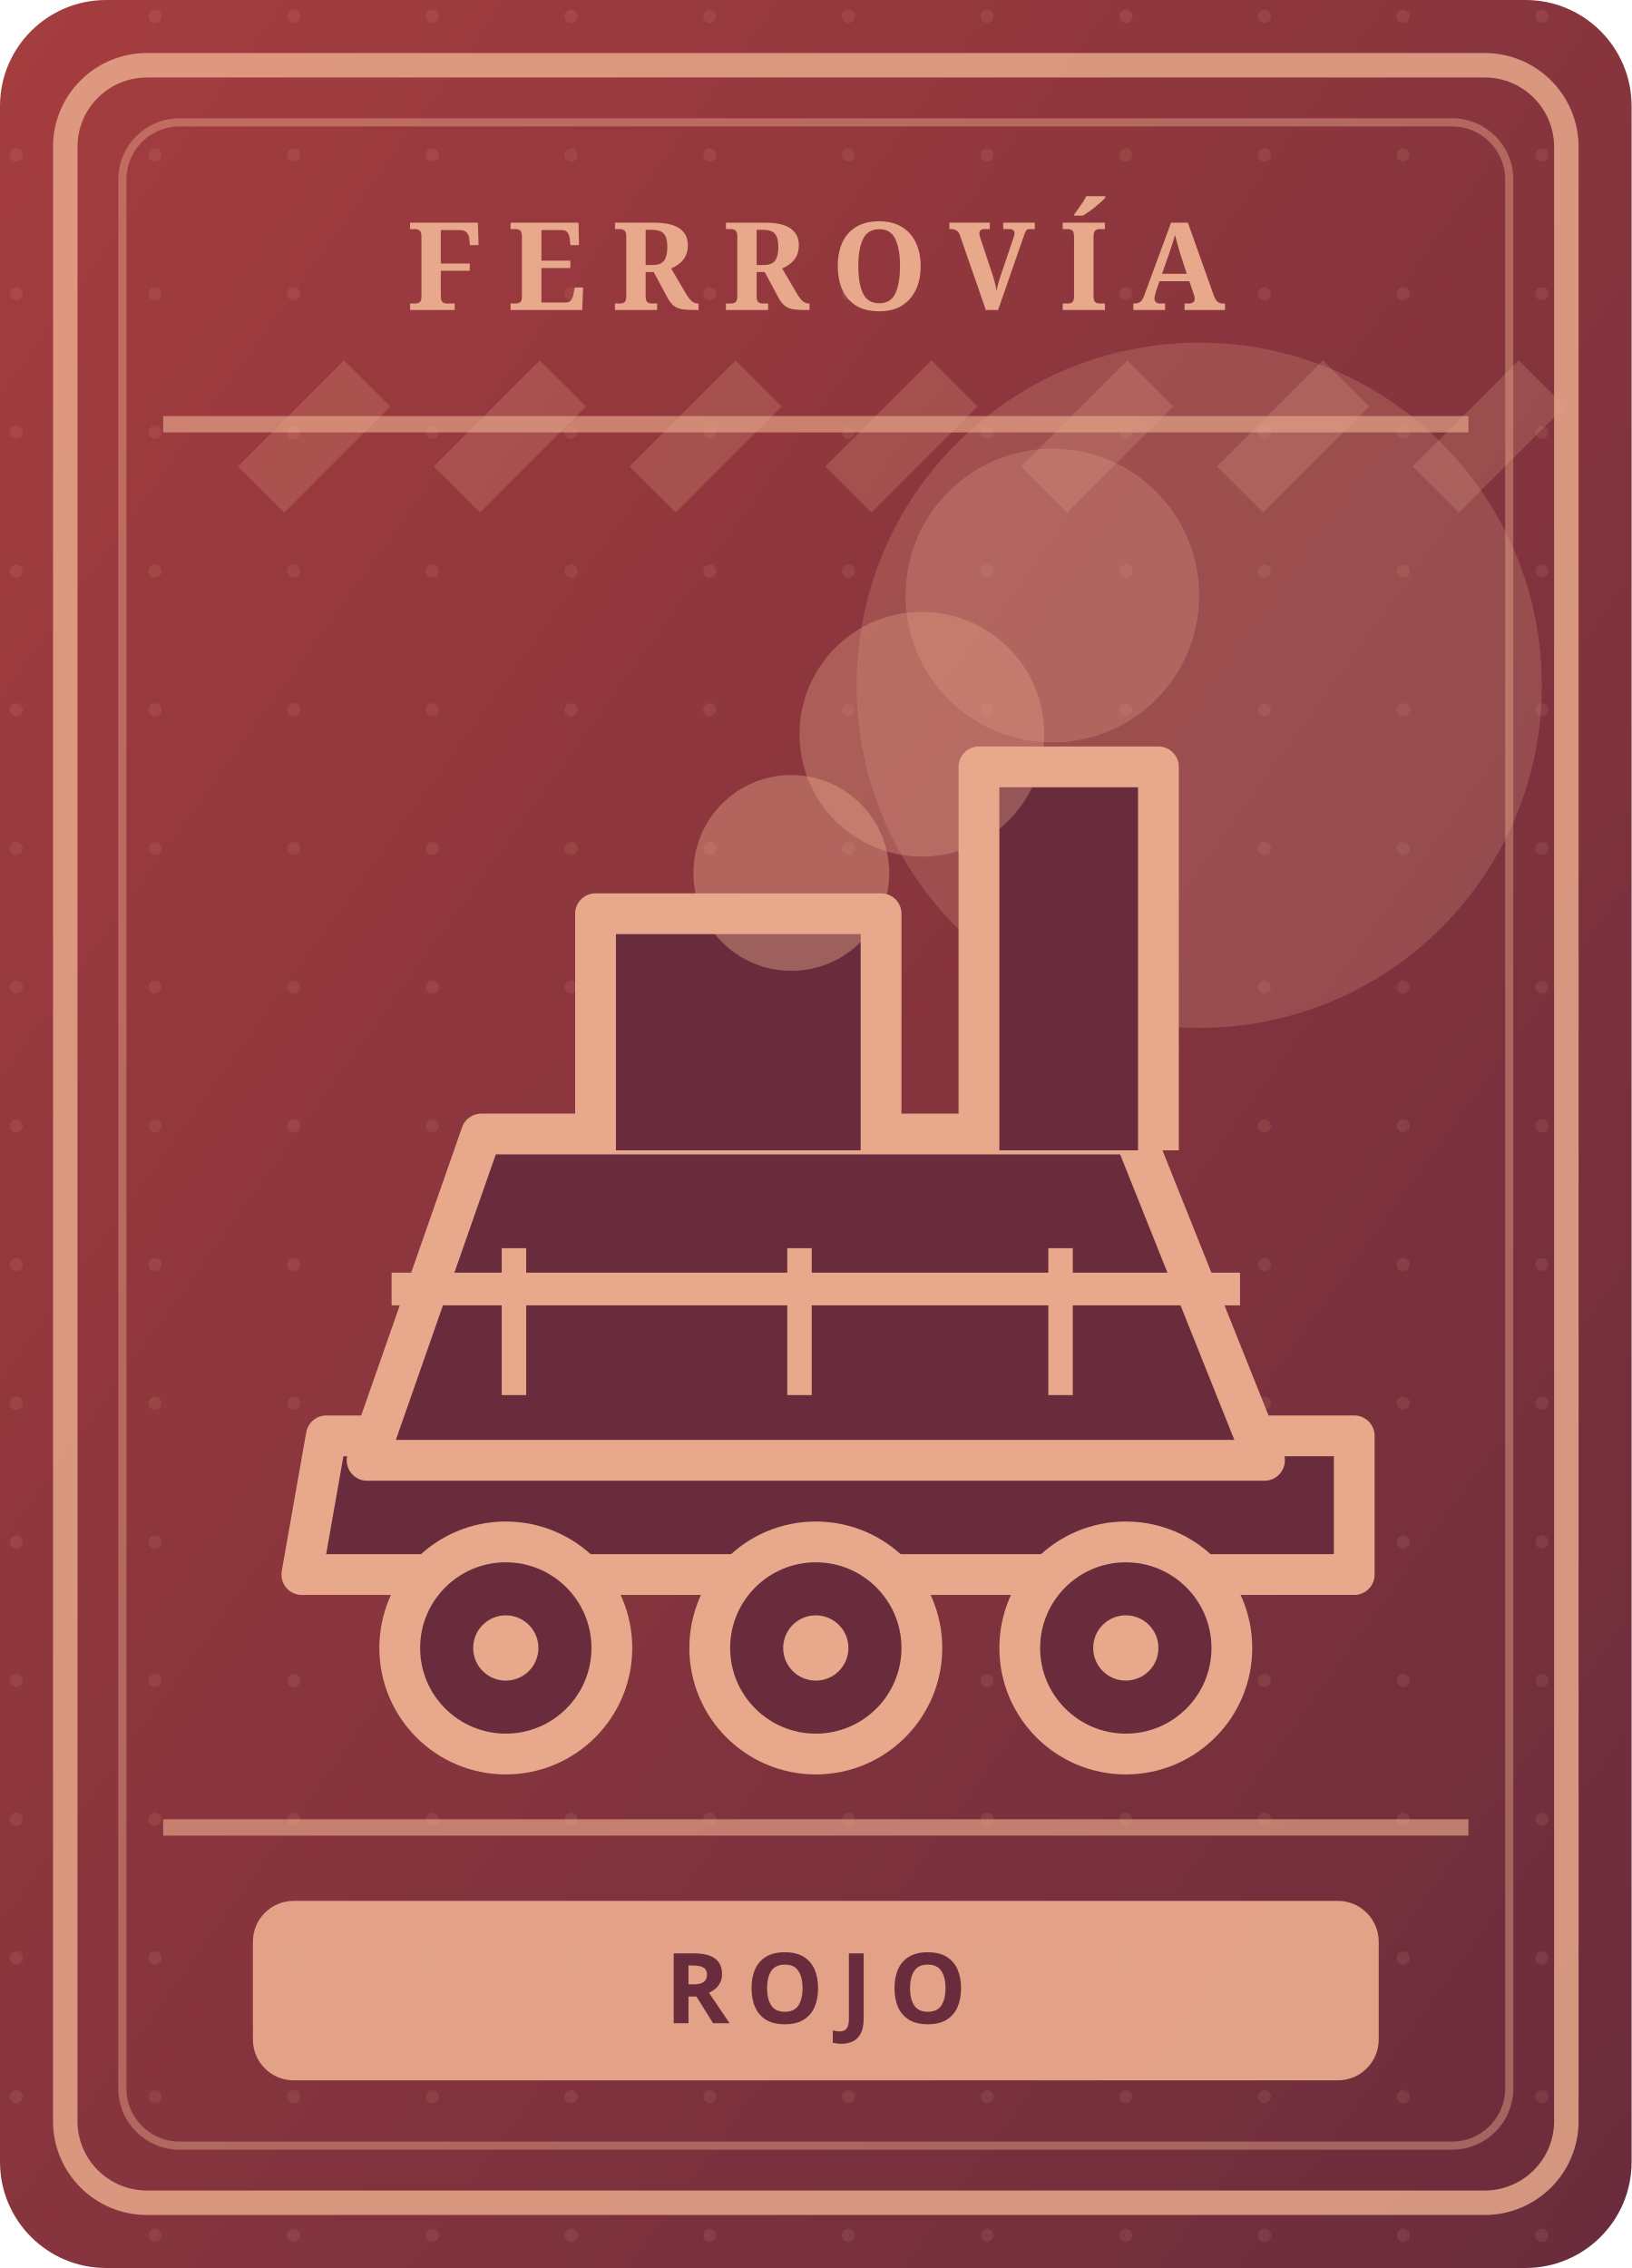
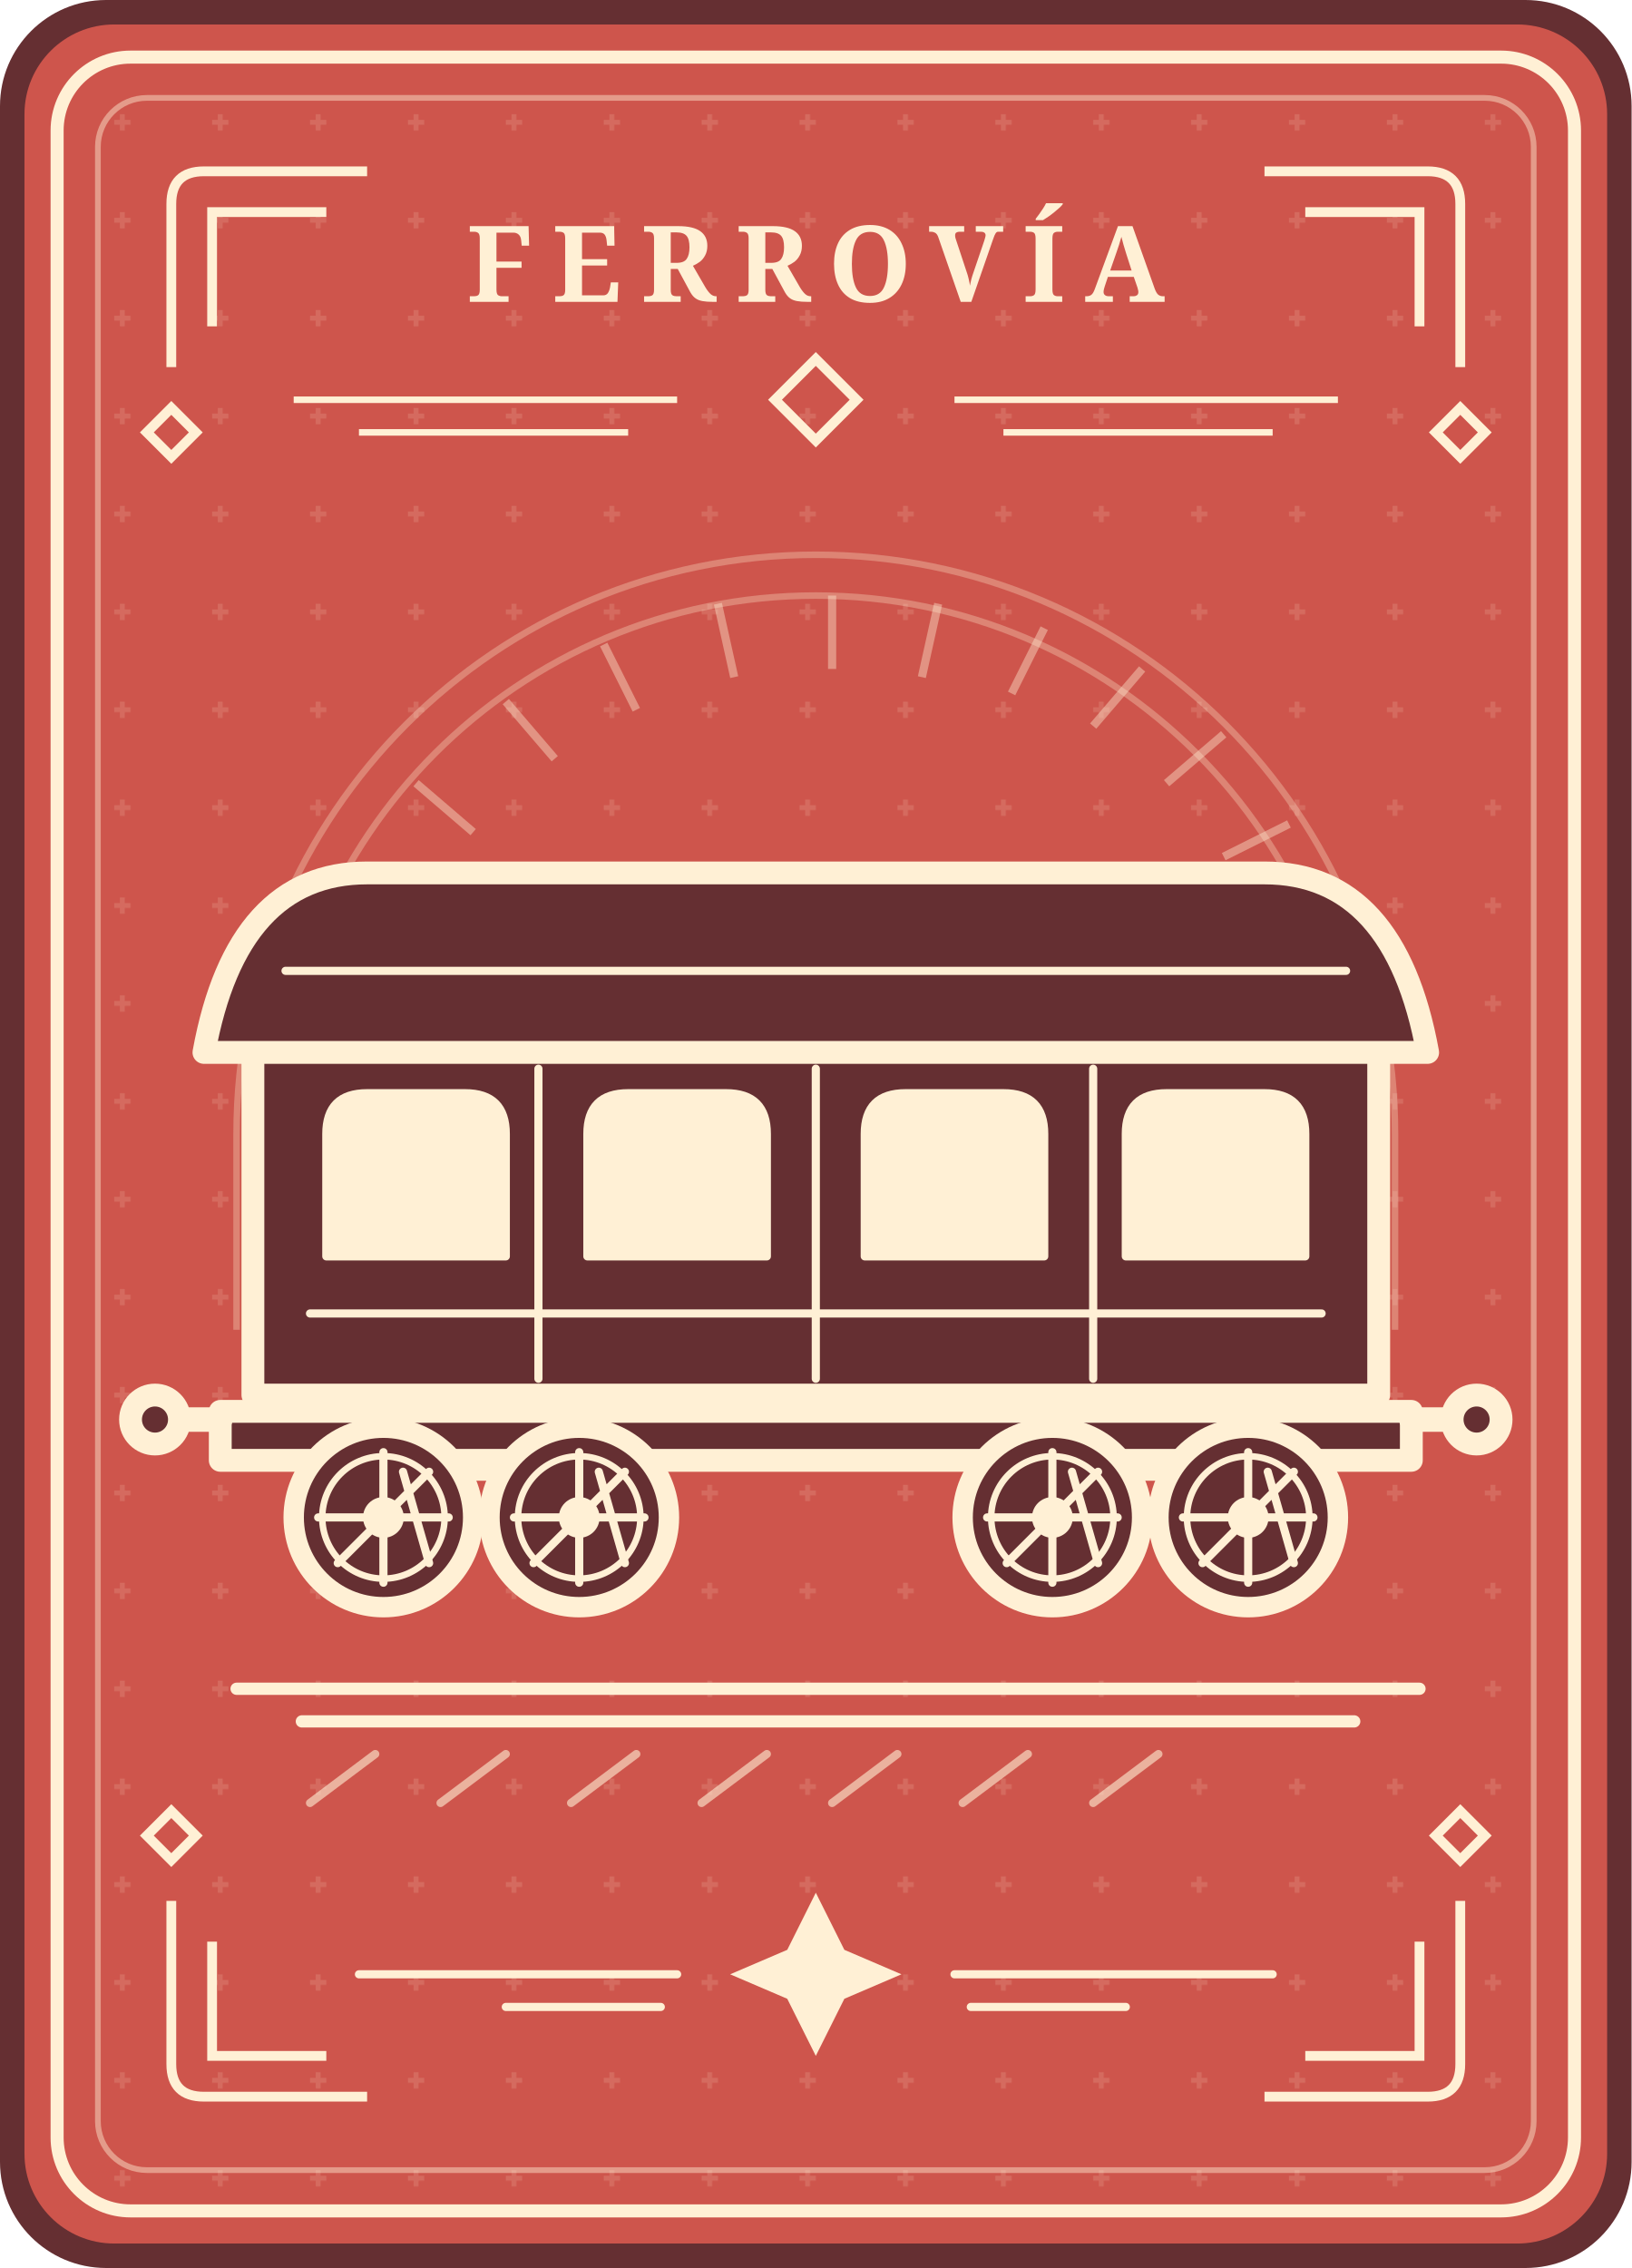
<svg xmlns="http://www.w3.org/2000/svg" viewBox="0 0 200 278" role="img" aria-label="Carta ferroviaria ROJO">
  <defs>
-     <linearGradient id="bg" x1="0" y1="0" x2="1" y2="1">
-       <stop stop-color="#a53d3e" />
-       <stop offset="1" stop-color="#692c3c" />
-     </linearGradient>
-     <pattern id="grain" width="17" height="17" patternUnits="userSpaceOnUse">
-       <circle cx="2" cy="2" r=".8" fill="#e8a88b" opacity=".12" />
+     <pattern id="engraved-paper" width="12" height="12" patternUnits="userSpaceOnUse">
+       <path d="M2 3h2M3 2v2" fill="none" stroke="#fff0d5" stroke-width=".6" opacity=".14" />
    </pattern>
+     <path id="corner" d="M21 45V25q0-4 4-4h20M26 40V26h14M18 53l3-3 3 3-3 3Z" />
  </defs>
-   <rect width="200" height="278" rx="13" fill="url(#bg)" />
-   <rect width="200" height="278" rx="13" fill="url(#grain)" />
-   <rect x="8" y="8" width="184" height="262" rx="10" fill="none" stroke="#e8a88b" stroke-width="3" opacity=".85" />
-   <rect x="15" y="15" width="170" height="248" rx="7" fill="none" stroke="#e8a88b" stroke-opacity=".45" />
-   <path d="M20 52H180M20 224H180" stroke="#e8a88b" stroke-width="2" opacity=".65" />
-   <path d="M32 60 l13 -13" stroke="#e8a88b" stroke-opacity=".22" stroke-width="8" />
-   <path d="M56 60 l13 -13" stroke="#e8a88b" stroke-opacity=".22" stroke-width="8" />
-   <path d="M80 60 l13 -13" stroke="#e8a88b" stroke-opacity=".22" stroke-width="8" />
-   <path d="M104 60 l13 -13" stroke="#e8a88b" stroke-opacity=".22" stroke-width="8" />
-   <path d="M128 60 l13 -13" stroke="#e8a88b" stroke-opacity=".22" stroke-width="8" />
-   <path d="M152 60 l13 -13" stroke="#e8a88b" stroke-opacity=".22" stroke-width="8" />
-   <path d="M176 60 l13 -13" stroke="#e8a88b" stroke-opacity=".22" stroke-width="8" />
-   <circle cx="147" cy="84" r="42" fill="#e8a88b" opacity=".22" />
-   <g stroke="#e8a88b" stroke-linejoin="round" stroke-width="5" fill="#692c3c">
-     <path d="M40 176 H166 v17 H37 Z" />
-     <path d="M59 139 h80 l16 40 H45 Z" />
-     <path d="M73 141 v-29 h35 v29" />
-     <path d="M120 141 v-47 h22 v47" />
-     <path d="M48 158 H152" stroke-width="4" />
-     <path d="M63 153 v18 M98 153 v18 M130 153 v18" stroke-width="3" />
+   <rect width="200" height="278" rx="13" fill="#652f32" />
+   <rect id="suit-field" x="3" y="3" width="194" height="272" rx="11" fill="#ce554c" />
+   <rect x="7" y="7" width="186" height="264" rx="9" fill="url(#engraved-paper)" stroke="#fff0d5" stroke-width="1.6" />
+   <rect x="12" y="12" width="176" height="254" rx="6" fill="none" stroke="#fff0d5" stroke-opacity=".45" stroke-width=".7" />
+   <g fill="none" stroke="#fff0d5" stroke-width="1.2">
+     <use href="#corner" />
+     <use href="#corner" transform="translate(200 0) scale(-1 1)" />
+     <use href="#corner" transform="translate(0 278) scale(1 -1)" />
+     <use href="#corner" transform="translate(200 278) scale(-1 -1)" />
  </g>
-   <circle cx="62" cy="202" r="13" fill="#692c3c" stroke="#e8a88b" stroke-width="5" />
-   <circle cx="62" cy="202" r="4" fill="#e8a88b" />
-   <circle cx="100" cy="202" r="13" fill="#692c3c" stroke="#e8a88b" stroke-width="5" />
-   <circle cx="100" cy="202" r="4" fill="#e8a88b" />
-   <circle cx="138" cy="202" r="13" fill="#692c3c" stroke="#e8a88b" stroke-width="5" />
-   <circle cx="138" cy="202" r="4" fill="#e8a88b" />
-   <circle cx="97" cy="107" r="12" fill="#e8a88b" opacity="0.42" />
-   <circle cx="113" cy="90" r="15" fill="#e8a88b" opacity="0.34" />
-   <circle cx="129" cy="73" r="18" fill="#e8a88b" opacity="0.26" />
-   <rect x="31" y="233" width="138" height="22" rx="5" fill="#e8a88b" opacity=".95" />
-   <text x="100" y="248" text-anchor="middle" font-family="system-ui,sans-serif" font-weight="900" font-size="12" letter-spacing="2" fill="#692c3c">ROJO</text>
-   <text x="100" y="38" text-anchor="middle" font-family="Georgia,serif" font-size="15" font-weight="bold" letter-spacing="3" fill="#e8a88b">FERROVÍA</text>
+   <text x="100" y="37" text-anchor="middle" font-family="Georgia,serif" font-weight="bold" font-size="13" letter-spacing="2.4" fill="#fff0d5">FERROVÍA</text>
+   <g fill="none" stroke="#fff0d5">
+     <path d="M36 49H83m34 0h47M44 53H77m46 0h33" stroke-width=".8" />
+     <path d="M100 44l5 5-5 5-5-5Z" stroke-width="1.2" />
+     <path d="M29 163V139a71 71 0 0 1 142 0v24M34 160V139a66 66 0 0 1 132 0v21" opacity=".3" stroke-width=".8" />
+     <path d="M44 109l8 4m-1-17 7 6m4-16 6 7m6-14 4 8m10-13 2 9m12-10v9m13-8-2 9m15-6-4 8m16-3-6 7m16 1-7 6m15 5-8 4" opacity=".4" stroke-width="1" />
+   </g>
+   <g id="wagon-red" data-cargo="pasajeros" stroke-linejoin="round" stroke-linecap="round">
+     <g fill="#652f32" stroke="#fff0d5" stroke-width="2.8">
+       <path d="M31 128v43h138v-43" />
+       <path d="M25 129q4-22 20-22h110q16 0 20 22Z" />
+       <path d="M35 119H165M38 161H162" stroke-width="1" />
+       <path d="M40 139q0-5 5-5h12q5 0 5 5v15H40Zm32 0q0-5 5-5h12q5 0 5 5v15H72Zm34 0q0-5 5-5h12q5 0 5 5v15H106Zm32 0q0-5 5-5h12q5 0 5 5v15H138Z" fill="#fff0d5" stroke-width="1" />
+       <path d="M66 131v38m34-38v38m34-38v38" stroke-width="1" />
+       <path d="M27 173H173v6H27Z" />
+       <path d="M21 174H27m146 0h6M42 180H77m46 0h35" stroke-width="3" />
+       <circle cx="19" cy="174" r="3" />
+       <circle cx="181" cy="174" r="3" />
+     </g>
+     <g transform="translate(47 186)">
+       <circle r="11" fill="#652f32" stroke="#fff0d5" stroke-width="2.5" />
+       <circle r="7.5" fill="none" stroke="#fff0d5" stroke-width=".8" />
+       <path d="M0-8V8M-8 0H8m-5.6-5.6L5.6 5.6m-11.2 0L5.6-5.6" stroke="#fff0d5" stroke-width="1" />
+       <circle r="2.5" fill="#fff0d5" />
+     </g>
+     <g transform="translate(71 186)">
+       <circle r="11" fill="#652f32" stroke="#fff0d5" stroke-width="2.5" />
+       <circle r="7.5" fill="none" stroke="#fff0d5" stroke-width=".8" />
+       <path d="M0-8V8M-8 0H8m-5.6-5.6L5.6 5.6m-11.2 0L5.6-5.6" stroke="#fff0d5" stroke-width="1" />
+       <circle r="2.5" fill="#fff0d5" />
+     </g>
+     <g transform="translate(129 186)">
+       <circle r="11" fill="#652f32" stroke="#fff0d5" stroke-width="2.5" />
+       <circle r="7.5" fill="none" stroke="#fff0d5" stroke-width=".8" />
+       <path d="M0-8V8M-8 0H8m-5.6-5.6L5.6 5.6m-11.2 0L5.6-5.6" stroke="#fff0d5" stroke-width="1" />
+       <circle r="2.5" fill="#fff0d5" />
+     </g>
+     <g transform="translate(153 186)">
+       <circle r="11" fill="#652f32" stroke="#fff0d5" stroke-width="2.5" />
+       <circle r="7.5" fill="none" stroke="#fff0d5" stroke-width=".8" />
+       <path d="M0-8V8M-8 0H8m-5.6-5.6L5.6 5.6m-11.2 0L5.6-5.6" stroke="#fff0d5" stroke-width="1" />
+       <circle r="2.5" fill="#fff0d5" />
+     </g>
+   </g>
+   <g id="rail-ornament" fill="none" stroke="#fff0d5" stroke-linecap="round">
+     <path d="M29 207H174m-137 4h129" stroke-width="1.5" />
+     <path d="M46 215l-8 6m24-6-8 6m24-6-8 6m24-6-8 6m24-6-8 6m24-6-8 6m24-6-8 6" stroke-width="1" opacity=".6" />
+     <path d="M44 242H83m34 0h39M62 246H81m38 0h19" stroke-width="1" />
+     <path d="M100 232l3.5 7 7 3-7 3-3.5 7-3.5-7-7-3 7-3Z" fill="#fff0d5" stroke="none" />
+   </g>
</svg>
